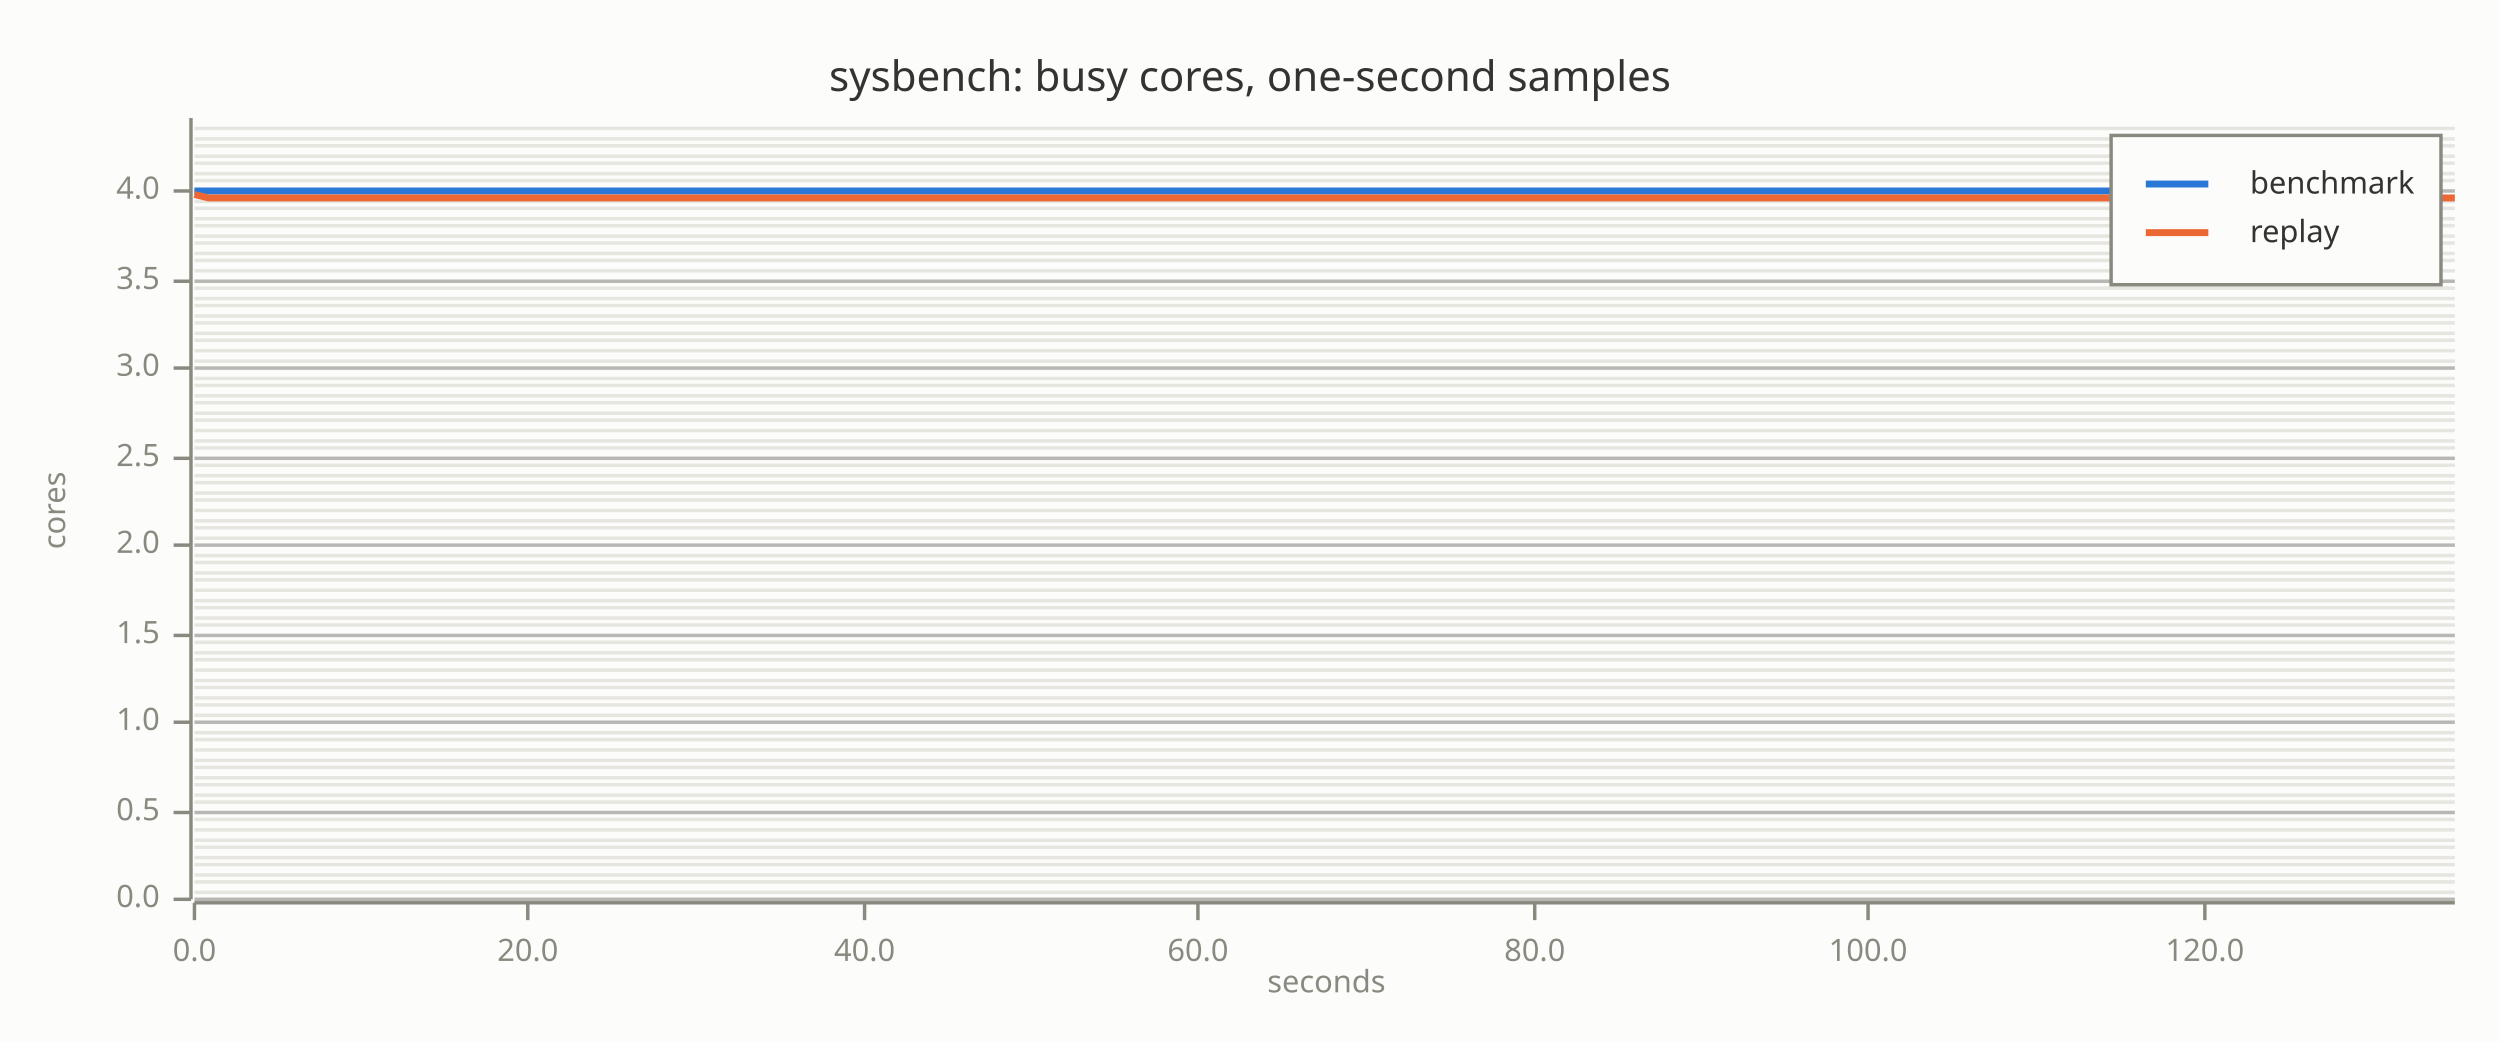
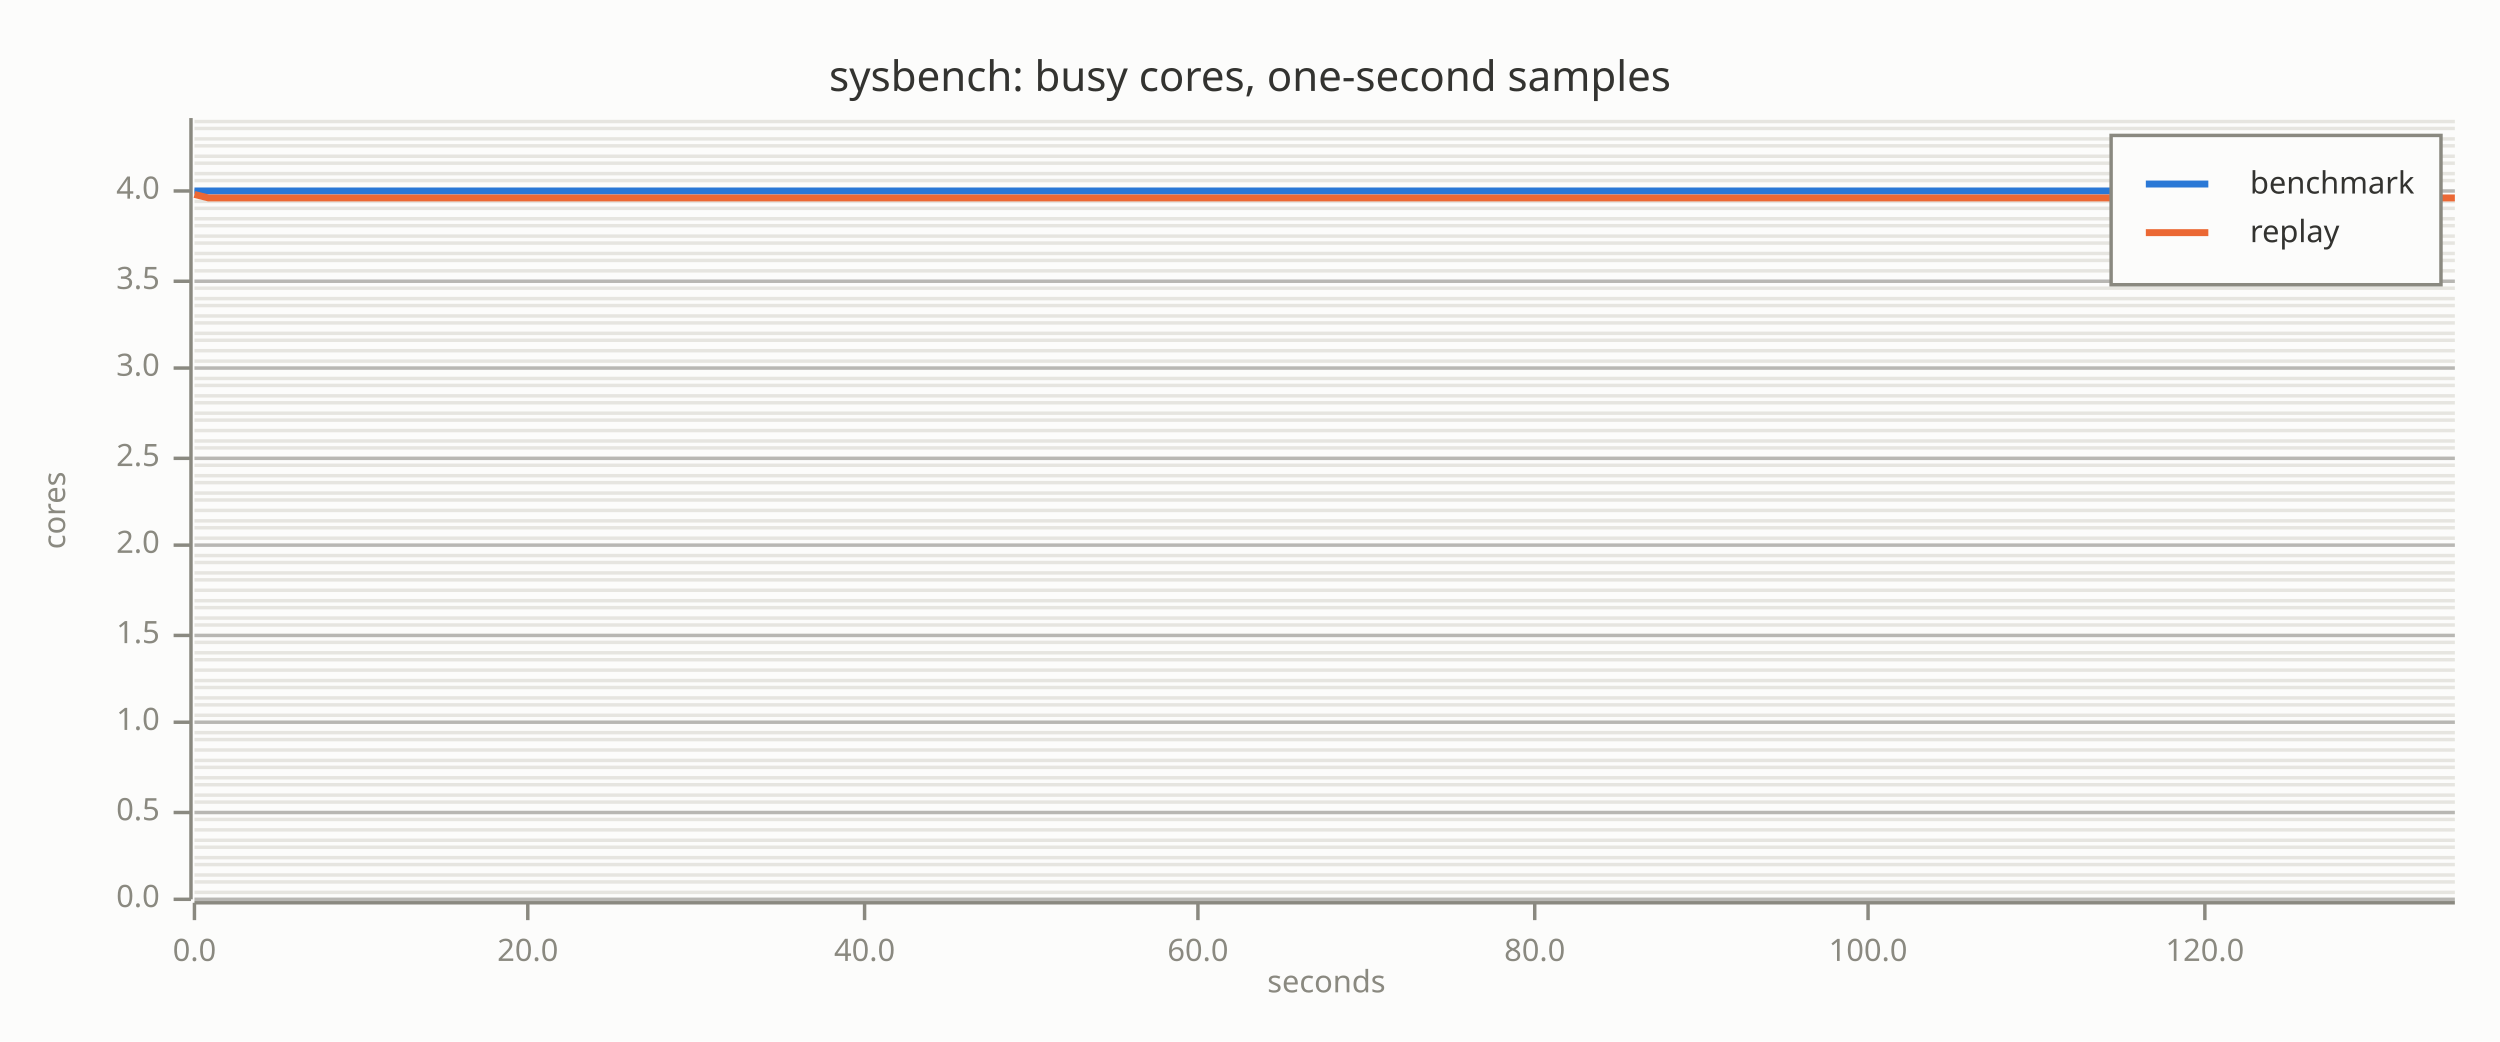
<svg xmlns="http://www.w3.org/2000/svg" width="720" height="300" viewBox="0 0 720 300">
  <rect x="0" y="0" width="720" height="300" opacity="1" fill="#FCFCFB" stroke="none" />
  <text x="360" y="17" dy="0.76em" text-anchor="middle" font-family="sans-serif" font-size="12.097" opacity="1" fill="#333330">
sysbench: busy cores, one-second samples
</text>
  <line opacity="1" stroke="#E6E5E0" stroke-width="1" x1="56" y1="259" x2="707" y2="259" />
  <line opacity="1" stroke="#E6E5E0" stroke-width="1" x1="56" y1="257" x2="707" y2="257" />
  <line opacity="1" stroke="#E6E5E0" stroke-width="1" x1="56" y1="254" x2="707" y2="254" />
  <line opacity="1" stroke="#E6E5E0" stroke-width="1" x1="56" y1="252" x2="707" y2="252" />
  <line opacity="1" stroke="#E6E5E0" stroke-width="1" x1="56" y1="249" x2="707" y2="249" />
  <line opacity="1" stroke="#E6E5E0" stroke-width="1" x1="56" y1="247" x2="707" y2="247" />
  <line opacity="1" stroke="#E6E5E0" stroke-width="1" x1="56" y1="244" x2="707" y2="244" />
  <line opacity="1" stroke="#E6E5E0" stroke-width="1" x1="56" y1="242" x2="707" y2="242" />
  <line opacity="1" stroke="#E6E5E0" stroke-width="1" x1="56" y1="239" x2="707" y2="239" />
  <line opacity="1" stroke="#E6E5E0" stroke-width="1" x1="56" y1="236" x2="707" y2="236" />
  <line opacity="1" stroke="#E6E5E0" stroke-width="1" x1="56" y1="234" x2="707" y2="234" />
  <line opacity="1" stroke="#E6E5E0" stroke-width="1" x1="56" y1="231" x2="707" y2="231" />
  <line opacity="1" stroke="#E6E5E0" stroke-width="1" x1="56" y1="229" x2="707" y2="229" />
  <line opacity="1" stroke="#E6E5E0" stroke-width="1" x1="56" y1="226" x2="707" y2="226" />
  <line opacity="1" stroke="#E6E5E0" stroke-width="1" x1="56" y1="224" x2="707" y2="224" />
  <line opacity="1" stroke="#E6E5E0" stroke-width="1" x1="56" y1="221" x2="707" y2="221" />
  <line opacity="1" stroke="#E6E5E0" stroke-width="1" x1="56" y1="219" x2="707" y2="219" />
  <line opacity="1" stroke="#E6E5E0" stroke-width="1" x1="56" y1="216" x2="707" y2="216" />
  <line opacity="1" stroke="#E6E5E0" stroke-width="1" x1="56" y1="213" x2="707" y2="213" />
  <line opacity="1" stroke="#E6E5E0" stroke-width="1" x1="56" y1="211" x2="707" y2="211" />
  <line opacity="1" stroke="#E6E5E0" stroke-width="1" x1="56" y1="208" x2="707" y2="208" />
  <line opacity="1" stroke="#E6E5E0" stroke-width="1" x1="56" y1="206" x2="707" y2="206" />
  <line opacity="1" stroke="#E6E5E0" stroke-width="1" x1="56" y1="203" x2="707" y2="203" />
  <line opacity="1" stroke="#E6E5E0" stroke-width="1" x1="56" y1="201" x2="707" y2="201" />
  <line opacity="1" stroke="#E6E5E0" stroke-width="1" x1="56" y1="198" x2="707" y2="198" />
  <line opacity="1" stroke="#E6E5E0" stroke-width="1" x1="56" y1="196" x2="707" y2="196" />
  <line opacity="1" stroke="#E6E5E0" stroke-width="1" x1="56" y1="193" x2="707" y2="193" />
  <line opacity="1" stroke="#E6E5E0" stroke-width="1" x1="56" y1="190" x2="707" y2="190" />
  <line opacity="1" stroke="#E6E5E0" stroke-width="1" x1="56" y1="188" x2="707" y2="188" />
  <line opacity="1" stroke="#E6E5E0" stroke-width="1" x1="56" y1="185" x2="707" y2="185" />
  <line opacity="1" stroke="#E6E5E0" stroke-width="1" x1="56" y1="183" x2="707" y2="183" />
  <line opacity="1" stroke="#E6E5E0" stroke-width="1" x1="56" y1="180" x2="707" y2="180" />
  <line opacity="1" stroke="#E6E5E0" stroke-width="1" x1="56" y1="178" x2="707" y2="178" />
  <line opacity="1" stroke="#E6E5E0" stroke-width="1" x1="56" y1="175" x2="707" y2="175" />
  <line opacity="1" stroke="#E6E5E0" stroke-width="1" x1="56" y1="173" x2="707" y2="173" />
  <line opacity="1" stroke="#E6E5E0" stroke-width="1" x1="56" y1="170" x2="707" y2="170" />
  <line opacity="1" stroke="#E6E5E0" stroke-width="1" x1="56" y1="167" x2="707" y2="167" />
  <line opacity="1" stroke="#E6E5E0" stroke-width="1" x1="56" y1="165" x2="707" y2="165" />
  <line opacity="1" stroke="#E6E5E0" stroke-width="1" x1="56" y1="162" x2="707" y2="162" />
  <line opacity="1" stroke="#E6E5E0" stroke-width="1" x1="56" y1="160" x2="707" y2="160" />
  <line opacity="1" stroke="#E6E5E0" stroke-width="1" x1="56" y1="157" x2="707" y2="157" />
  <line opacity="1" stroke="#E6E5E0" stroke-width="1" x1="56" y1="155" x2="707" y2="155" />
  <line opacity="1" stroke="#E6E5E0" stroke-width="1" x1="56" y1="152" x2="707" y2="152" />
  <line opacity="1" stroke="#E6E5E0" stroke-width="1" x1="56" y1="150" x2="707" y2="150" />
  <line opacity="1" stroke="#E6E5E0" stroke-width="1" x1="56" y1="147" x2="707" y2="147" />
  <line opacity="1" stroke="#E6E5E0" stroke-width="1" x1="56" y1="144" x2="707" y2="144" />
  <line opacity="1" stroke="#E6E5E0" stroke-width="1" x1="56" y1="142" x2="707" y2="142" />
  <line opacity="1" stroke="#E6E5E0" stroke-width="1" x1="56" y1="139" x2="707" y2="139" />
  <line opacity="1" stroke="#E6E5E0" stroke-width="1" x1="56" y1="137" x2="707" y2="137" />
  <line opacity="1" stroke="#E6E5E0" stroke-width="1" x1="56" y1="134" x2="707" y2="134" />
  <line opacity="1" stroke="#E6E5E0" stroke-width="1" x1="56" y1="132" x2="707" y2="132" />
  <line opacity="1" stroke="#E6E5E0" stroke-width="1" x1="56" y1="129" x2="707" y2="129" />
  <line opacity="1" stroke="#E6E5E0" stroke-width="1" x1="56" y1="127" x2="707" y2="127" />
  <line opacity="1" stroke="#E6E5E0" stroke-width="1" x1="56" y1="124" x2="707" y2="124" />
  <line opacity="1" stroke="#E6E5E0" stroke-width="1" x1="56" y1="121" x2="707" y2="121" />
  <line opacity="1" stroke="#E6E5E0" stroke-width="1" x1="56" y1="119" x2="707" y2="119" />
  <line opacity="1" stroke="#E6E5E0" stroke-width="1" x1="56" y1="116" x2="707" y2="116" />
  <line opacity="1" stroke="#E6E5E0" stroke-width="1" x1="56" y1="114" x2="707" y2="114" />
  <line opacity="1" stroke="#E6E5E0" stroke-width="1" x1="56" y1="111" x2="707" y2="111" />
  <line opacity="1" stroke="#E6E5E0" stroke-width="1" x1="56" y1="109" x2="707" y2="109" />
  <line opacity="1" stroke="#E6E5E0" stroke-width="1" x1="56" y1="106" x2="707" y2="106" />
  <line opacity="1" stroke="#E6E5E0" stroke-width="1" x1="56" y1="104" x2="707" y2="104" />
  <line opacity="1" stroke="#E6E5E0" stroke-width="1" x1="56" y1="101" x2="707" y2="101" />
  <line opacity="1" stroke="#E6E5E0" stroke-width="1" x1="56" y1="98" x2="707" y2="98" />
  <line opacity="1" stroke="#E6E5E0" stroke-width="1" x1="56" y1="96" x2="707" y2="96" />
  <line opacity="1" stroke="#E6E5E0" stroke-width="1" x1="56" y1="93" x2="707" y2="93" />
  <line opacity="1" stroke="#E6E5E0" stroke-width="1" x1="56" y1="91" x2="707" y2="91" />
  <line opacity="1" stroke="#E6E5E0" stroke-width="1" x1="56" y1="88" x2="707" y2="88" />
  <line opacity="1" stroke="#E6E5E0" stroke-width="1" x1="56" y1="86" x2="707" y2="86" />
  <line opacity="1" stroke="#E6E5E0" stroke-width="1" x1="56" y1="83" x2="707" y2="83" />
  <line opacity="1" stroke="#E6E5E0" stroke-width="1" x1="56" y1="81" x2="707" y2="81" />
  <line opacity="1" stroke="#E6E5E0" stroke-width="1" x1="56" y1="78" x2="707" y2="78" />
  <line opacity="1" stroke="#E6E5E0" stroke-width="1" x1="56" y1="75" x2="707" y2="75" />
  <line opacity="1" stroke="#E6E5E0" stroke-width="1" x1="56" y1="73" x2="707" y2="73" />
  <line opacity="1" stroke="#E6E5E0" stroke-width="1" x1="56" y1="70" x2="707" y2="70" />
  <line opacity="1" stroke="#E6E5E0" stroke-width="1" x1="56" y1="68" x2="707" y2="68" />
  <line opacity="1" stroke="#E6E5E0" stroke-width="1" x1="56" y1="65" x2="707" y2="65" />
  <line opacity="1" stroke="#E6E5E0" stroke-width="1" x1="56" y1="63" x2="707" y2="63" />
  <line opacity="1" stroke="#E6E5E0" stroke-width="1" x1="56" y1="60" x2="707" y2="60" />
  <line opacity="1" stroke="#E6E5E0" stroke-width="1" x1="56" y1="58" x2="707" y2="58" />
  <line opacity="1" stroke="#E6E5E0" stroke-width="1" x1="56" y1="55" x2="707" y2="55" />
  <line opacity="1" stroke="#E6E5E0" stroke-width="1" x1="56" y1="52" x2="707" y2="52" />
  <line opacity="1" stroke="#E6E5E0" stroke-width="1" x1="56" y1="50" x2="707" y2="50" />
  <line opacity="1" stroke="#E6E5E0" stroke-width="1" x1="56" y1="47" x2="707" y2="47" />
  <line opacity="1" stroke="#E6E5E0" stroke-width="1" x1="56" y1="45" x2="707" y2="45" />
  <line opacity="1" stroke="#E6E5E0" stroke-width="1" x1="56" y1="42" x2="707" y2="42" />
  <line opacity="1" stroke="#E6E5E0" stroke-width="1" x1="56" y1="40" x2="707" y2="40" />
  <line opacity="1" stroke="#E6E5E0" stroke-width="1" x1="56" y1="37" x2="707" y2="37" />
+   <line opacity="1" stroke="#E6E5E0" stroke-width="1" x1="56" y1="35" x2="707" y2="35" />
  <text x="12" y="147" dy="0.76em" text-anchor="middle" font-family="sans-serif" font-size="8.871" opacity="1" fill="#8A8980" transform="rotate(270, 12, 147)">
cores
</text>
  <text x="382" y="288" dy="-0.5ex" text-anchor="middle" font-family="sans-serif" font-size="8.871" opacity="1" fill="#8A8980">
seconds
</text>
  <line opacity="0.2" stroke="#000000" stroke-width="1" x1="56" y1="259" x2="707" y2="259" />
  <line opacity="0.2" stroke="#000000" stroke-width="1" x1="56" y1="234" x2="707" y2="234" />
  <line opacity="0.2" stroke="#000000" stroke-width="1" x1="56" y1="208" x2="707" y2="208" />
  <line opacity="0.2" stroke="#000000" stroke-width="1" x1="56" y1="183" x2="707" y2="183" />
  <line opacity="0.2" stroke="#000000" stroke-width="1" x1="56" y1="157" x2="707" y2="157" />
  <line opacity="0.2" stroke="#000000" stroke-width="1" x1="56" y1="132" x2="707" y2="132" />
  <line opacity="0.2" stroke="#000000" stroke-width="1" x1="56" y1="106" x2="707" y2="106" />
  <line opacity="0.2" stroke="#000000" stroke-width="1" x1="56" y1="81" x2="707" y2="81" />
  <line opacity="0.2" stroke="#000000" stroke-width="1" x1="56" y1="55" x2="707" y2="55" />
  <polyline fill="none" opacity="1" stroke="#8A8980" stroke-width="1" points="55,34 55,259 " />
  <text x="46" y="259" dy="0.5ex" text-anchor="end" font-family="sans-serif" font-size="8.871" opacity="1" fill="#8A8980">
0.0
</text>
  <polyline fill="none" opacity="1" stroke="#8A8980" stroke-width="1" points="50,259 55,259 " />
  <text x="46" y="234" dy="0.5ex" text-anchor="end" font-family="sans-serif" font-size="8.871" opacity="1" fill="#8A8980">
0.5
</text>
  <polyline fill="none" opacity="1" stroke="#8A8980" stroke-width="1" points="50,234 55,234 " />
  <text x="46" y="208" dy="0.5ex" text-anchor="end" font-family="sans-serif" font-size="8.871" opacity="1" fill="#8A8980">
1.0
</text>
  <polyline fill="none" opacity="1" stroke="#8A8980" stroke-width="1" points="50,208 55,208 " />
  <text x="46" y="183" dy="0.5ex" text-anchor="end" font-family="sans-serif" font-size="8.871" opacity="1" fill="#8A8980">
1.5
</text>
  <polyline fill="none" opacity="1" stroke="#8A8980" stroke-width="1" points="50,183 55,183 " />
  <text x="46" y="157" dy="0.5ex" text-anchor="end" font-family="sans-serif" font-size="8.871" opacity="1" fill="#8A8980">
2.0
</text>
  <polyline fill="none" opacity="1" stroke="#8A8980" stroke-width="1" points="50,157 55,157 " />
  <text x="46" y="132" dy="0.5ex" text-anchor="end" font-family="sans-serif" font-size="8.871" opacity="1" fill="#8A8980">
2.5
</text>
  <polyline fill="none" opacity="1" stroke="#8A8980" stroke-width="1" points="50,132 55,132 " />
  <text x="46" y="106" dy="0.5ex" text-anchor="end" font-family="sans-serif" font-size="8.871" opacity="1" fill="#8A8980">
3.0
</text>
  <polyline fill="none" opacity="1" stroke="#8A8980" stroke-width="1" points="50,106 55,106 " />
  <text x="46" y="81" dy="0.5ex" text-anchor="end" font-family="sans-serif" font-size="8.871" opacity="1" fill="#8A8980">
3.5
</text>
  <polyline fill="none" opacity="1" stroke="#8A8980" stroke-width="1" points="50,81 55,81 " />
  <text x="46" y="55" dy="0.5ex" text-anchor="end" font-family="sans-serif" font-size="8.871" opacity="1" fill="#8A8980">
4.0
</text>
  <polyline fill="none" opacity="1" stroke="#8A8980" stroke-width="1" points="50,55 55,55 " />
  <polyline fill="none" opacity="1" stroke="#8A8980" stroke-width="1" points="56,260 707,260 " />
  <text x="56" y="270" dy="0.76em" text-anchor="middle" font-family="sans-serif" font-size="8.871" opacity="1" fill="#8A8980">
0.0
</text>
  <polyline fill="none" opacity="1" stroke="#8A8980" stroke-width="1" points="56,260 56,265 " />
  <text x="152" y="270" dy="0.76em" text-anchor="middle" font-family="sans-serif" font-size="8.871" opacity="1" fill="#8A8980">
20.0
</text>
  <polyline fill="none" opacity="1" stroke="#8A8980" stroke-width="1" points="152,260 152,265 " />
  <text x="249" y="270" dy="0.76em" text-anchor="middle" font-family="sans-serif" font-size="8.871" opacity="1" fill="#8A8980">
40.0
</text>
  <polyline fill="none" opacity="1" stroke="#8A8980" stroke-width="1" points="249,260 249,265 " />
  <text x="345" y="270" dy="0.76em" text-anchor="middle" font-family="sans-serif" font-size="8.871" opacity="1" fill="#8A8980">
60.0
</text>
  <polyline fill="none" opacity="1" stroke="#8A8980" stroke-width="1" points="345,260 345,265 " />
  <text x="442" y="270" dy="0.76em" text-anchor="middle" font-family="sans-serif" font-size="8.871" opacity="1" fill="#8A8980">
80.0
</text>
  <polyline fill="none" opacity="1" stroke="#8A8980" stroke-width="1" points="442,260 442,265 " />
  <text x="538" y="270" dy="0.76em" text-anchor="middle" font-family="sans-serif" font-size="8.871" opacity="1" fill="#8A8980">
100.0
</text>
  <polyline fill="none" opacity="1" stroke="#8A8980" stroke-width="1" points="538,260 538,265 " />
  <text x="635" y="270" dy="0.76em" text-anchor="middle" font-family="sans-serif" font-size="8.871" opacity="1" fill="#8A8980">
120.0
</text>
  <polyline fill="none" opacity="1" stroke="#8A8980" stroke-width="1" points="635,260 635,265 " />
-   <polyline fill="none" opacity="1" stroke="#2A78D6" stroke-width="2" points="56,55 60,55 65,55 70,55 75,55 80,55 84,55 89,55 94,55 99,55 104,55 109,55 113,55 118,55 123,55 128,55 133,55 138,55 142,55 147,55 152,55 157,55 162,55 167,55 171,55 176,55 181,55 186,55 191,55 196,55 200,55 205,55 210,55 215,55 220,55 225,55 229,55 234,55 239,55 244,55 249,55 253,55 258,55 263,55 268,55 273,55 278,55 282,55 287,55 292,55 297,55 302,55 307,55 311,55 316,55 321,55 326,55 331,55 336,55 340,55 345,55 350,55 355,55 360,55 365,55 369,55 374,55 379,55 384,55 389,55 394,55 398,55 403,55 408,55 413,55 418,55 423,55 427,55 432,55 437,55 442,55 447,55 451,55 456,55 461,55 466,55 471,55 476,55 480,55 485,55 490,55 495,55 500,55 505,55 509,55 514,55 519,55 524,55 529,55 534,55 538,55 543,55 548,55 553,55 558,55 563,55 567,55 572,55 577,55 582,55 587,55 592,55 596,55 601,55 606,55 611,55 616,55 621,55 625,55 630,55 " />
-   <polyline fill="none" opacity="1" stroke="#EB6834" stroke-width="2" points="56,56 60,57 65,57 70,57 75,57 80,57 84,57 89,57 94,57 99,57 104,57 109,57 113,57 118,57 123,57 128,57 133,57 138,57 142,57 147,57 152,57 157,57 162,57 167,57 171,57 176,57 181,57 186,57 191,57 196,57 200,57 205,57 210,57 215,57 220,57 225,57 229,57 234,57 239,57 244,57 249,57 253,57 258,57 263,57 268,57 273,57 278,57 282,57 287,57 292,57 297,57 302,57 307,57 311,57 316,57 321,57 326,57 331,57 336,57 340,57 345,57 350,57 355,57 360,57 365,57 369,57 374,57 379,57 384,57 389,57 394,57 398,57 403,57 408,57 413,57 418,57 423,57 427,57 432,57 437,57 442,57 447,57 451,57 456,57 461,57 466,57 471,57 476,57 480,57 485,57 490,57 495,57 500,57 505,57 509,57 514,57 519,57 524,57 529,57 534,57 538,57 543,57 548,57 553,57 558,57 563,57 567,57 572,57 577,57 582,57 587,57 592,57 596,57 601,57 606,57 611,57 616,57 621,57 625,57 630,57 635,57 640,57 645,57 649,57 654,57 659,57 664,57 669,57 674,57 678,57 683,57 688,57 693,57 698,57 703,57 707,57 " />
+   <polyline fill="none" opacity="1" stroke="#2A78D6" stroke-width="2" points="56,55 60,55 65,55 70,55 75,55 80,55 84,55 89,55 94,55 99,55 104,55 109,55 113,55 118,55 123,55 128,55 133,55 138,55 142,55 147,55 152,55 157,55 162,55 167,55 171,55 176,55 181,55 186,55 191,55 196,55 200,55 205,55 210,55 215,55 220,55 225,55 229,55 234,55 239,55 244,55 249,55 254,55 258,55 263,55 268,55 273,55 278,55 283,55 287,55 292,55 297,55 302,55 307,55 311,55 316,55 321,55 326,55 331,55 336,55 340,55 345,55 350,55 355,55 360,55 365,55 369,55 374,55 379,55 384,55 389,55 394,55 398,55 403,55 408,55 413,55 418,55 423,55 427,55 432,55 437,55 442,55 447,55 452,55 456,55 461,55 466,55 471,55 476,55 481,55 485,55 490,55 495,55 500,55 505,55 510,55 514,55 519,55 524,55 529,55 534,55 538,55 543,55 548,55 553,55 558,55 563,55 567,55 572,55 577,55 582,55 587,55 592,55 596,55 601,55 606,55 611,55 616,55 621,55 625,55 630,55 " />
+   <polyline fill="none" opacity="1" stroke="#EB6834" stroke-width="2" points="56,56 60,57 65,57 70,57 75,57 80,57 84,57 89,57 94,57 99,57 104,57 109,57 113,57 118,57 123,57 128,57 133,57 138,57 142,57 147,57 152,57 157,57 162,57 167,57 171,57 176,57 181,57 186,57 191,57 196,57 200,57 205,57 210,57 215,57 220,57 225,57 229,57 234,57 239,57 244,57 249,57 254,57 258,57 263,57 268,57 273,57 278,57 283,57 287,57 292,57 297,57 302,57 307,57 311,57 316,57 321,57 326,57 331,57 336,57 340,57 345,57 350,57 355,57 360,57 365,57 369,57 374,57 379,57 384,57 389,57 394,57 398,57 403,57 408,57 413,57 418,57 423,57 427,57 432,57 437,57 442,57 447,57 452,57 456,57 461,57 466,57 471,57 476,57 481,57 485,57 490,57 495,57 500,57 505,57 510,57 514,57 519,57 524,57 529,57 534,57 538,57 543,57 548,57 553,57 558,57 563,57 567,57 572,57 577,57 582,57 587,57 592,57 596,57 601,57 606,57 611,57 616,57 621,57 625,57 630,57 635,57 640,57 645,57 650,57 654,57 659,57 664,57 669,57 674,57 679,57 683,57 688,57 693,57 698,57 703,57 707,57 " />
  <rect x="608" y="39" width="95" height="43" opacity="1" fill="#FCFCFB" stroke="none" />
  <rect x="608" y="39" width="95" height="43" opacity="1" fill="none" stroke="#8A8980" />
  <text x="648" y="49" dy="0.76em" text-anchor="start" font-family="sans-serif" font-size="8.871" opacity="1" fill="#333330">
benchmark
</text>
  <text x="648" y="63" dy="0.76em" text-anchor="start" font-family="sans-serif" font-size="8.871" opacity="1" fill="#333330">
replay
</text>
  <polyline fill="none" opacity="1" stroke="#2A78D6" stroke-width="2" points="618,53 636,53 " />
  <polyline fill="none" opacity="1" stroke="#EB6834" stroke-width="2" points="618,67 636,67 " />
</svg>
